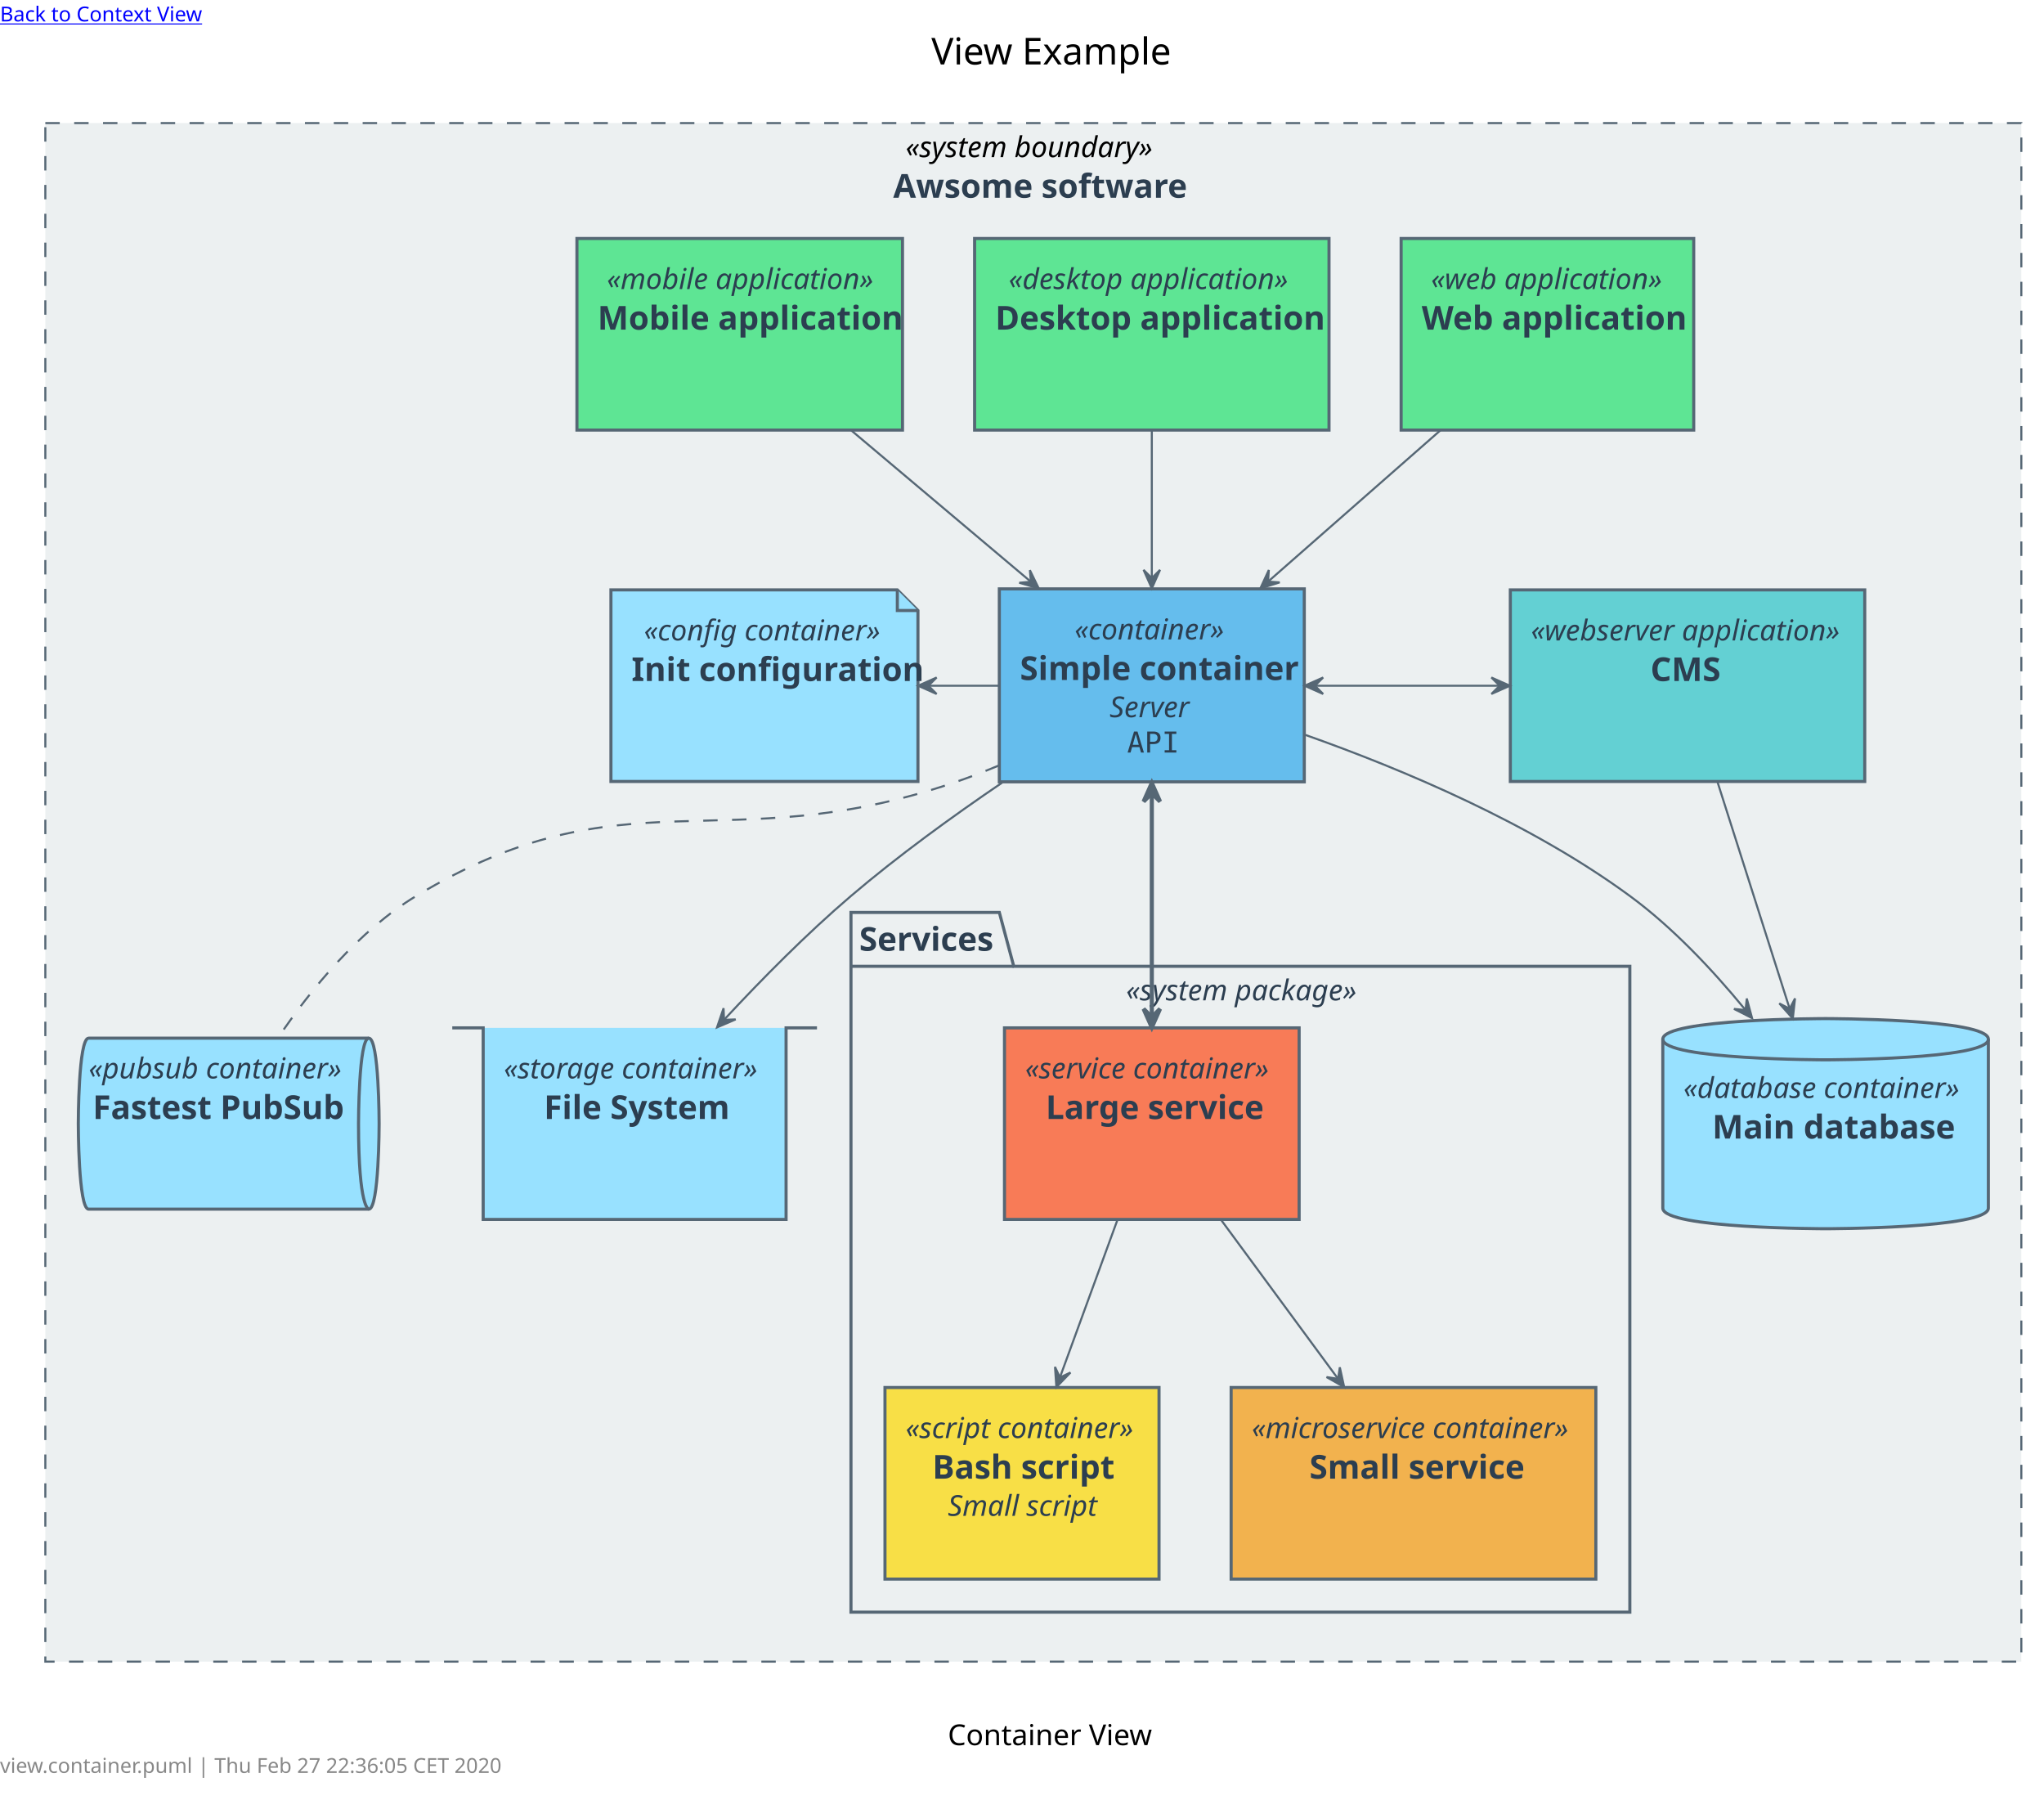
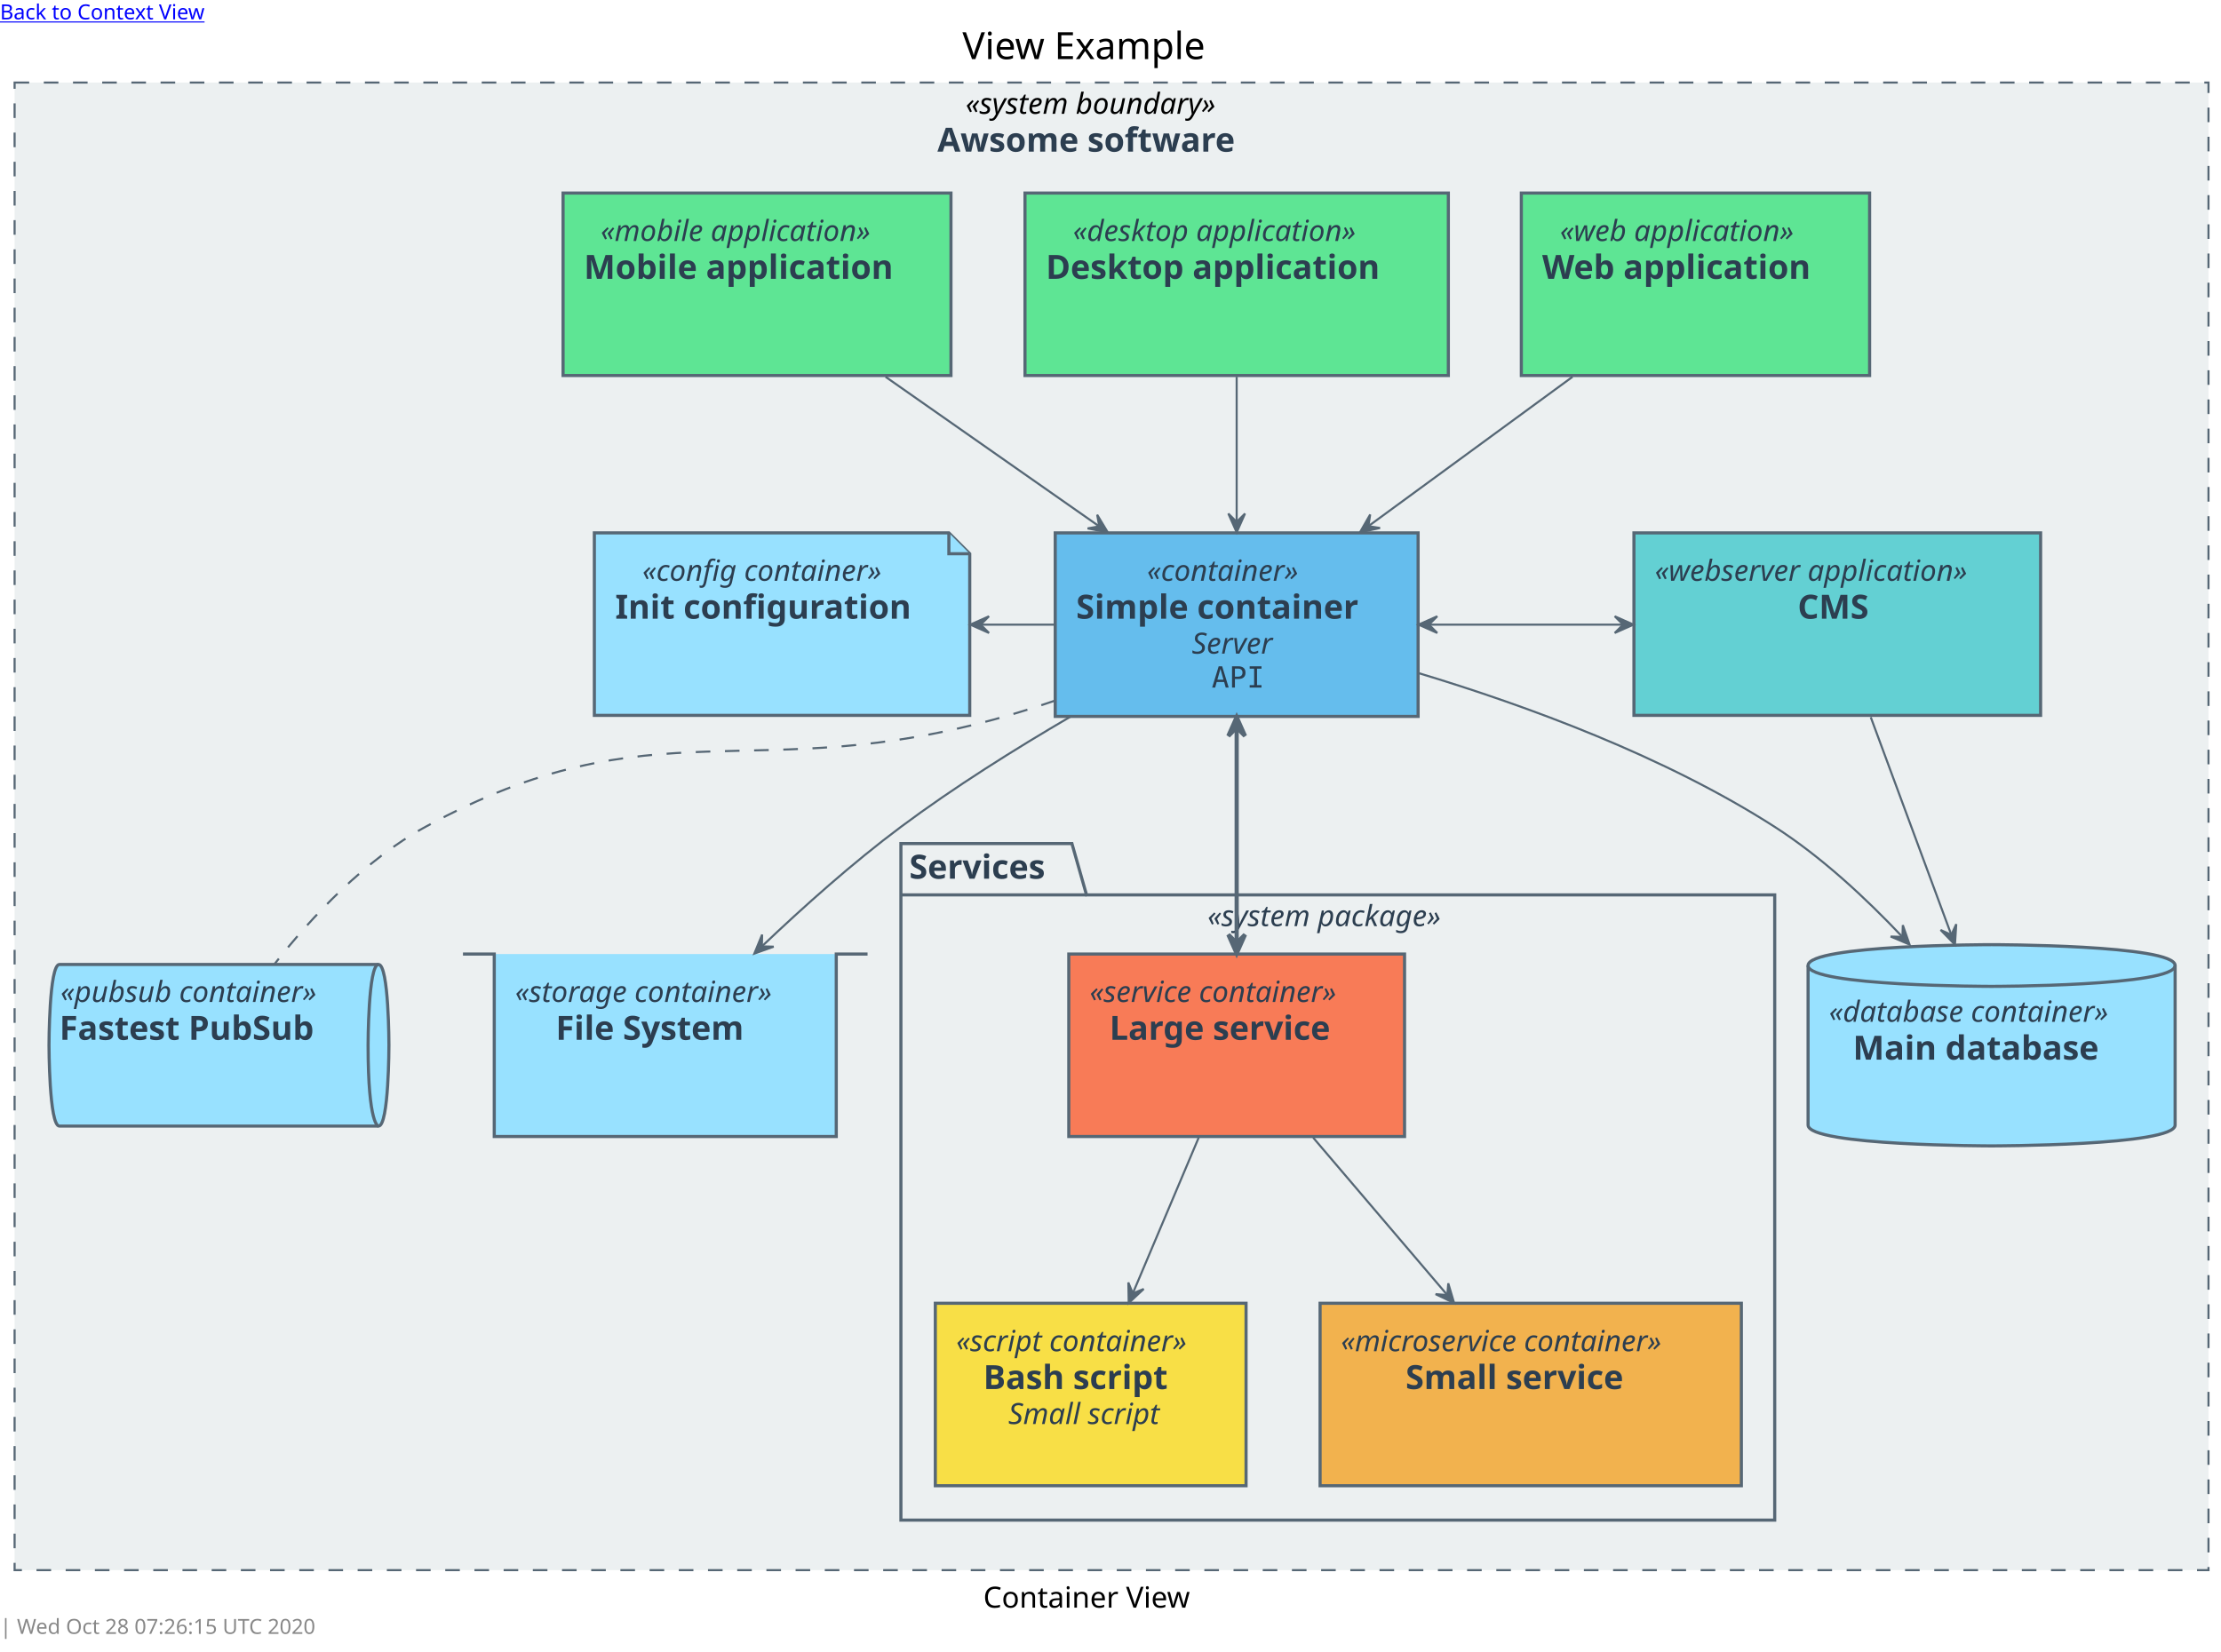
- <svg xmlns="http://www.w3.org/2000/svg" xmlns:xlink="http://www.w3.org/1999/xlink" contentScriptType="application/ecmascript" contentStyleType="text/css" height="873px" preserveAspectRatio="none" style="width:992px;height:873px;" version="1.1" viewBox="0 0 992 873" width="992px" zoomAndPan="magnify">
+ <svg xmlns="http://www.w3.org/2000/svg" xmlns:xlink="http://www.w3.org/1999/xlink" contentScriptType="application/ecmascript" contentStyleType="text/css" height="792px" preserveAspectRatio="none" style="width:1065px;height:792px;" version="1.1" viewBox="0 0 1065 792" width="1065px" zoomAndPan="magnify">
  <defs />
  <g>
-     <a href="example.context.svg" target="_top" xlink:actuate="onRequest" xlink:show="new" xlink:title="example.context.svg" xlink:type="simple">
-       <text fill="#0000FF" font-family="sans-serif" font-size="10" lengthAdjust="spacingAndGlyphs" text-decoration="underline" textLength="100" x="0" y="10.381">Back to Context View</text>
+     <a href="example.context.svg" target="_top" title="example.context.svg" xlink:actuate="onRequest" xlink:href="example.context.svg" xlink:show="new" xlink:title="example.context.svg" xlink:type="simple">
+       <text fill="#0000FF" font-family="sans-serif" font-size="10" lengthAdjust="spacingAndGlyphs" text-decoration="underline" textLength="114" x="0" y="9.282">Back to Context View</text>
    </a>
-     <text fill="#000000" font-family="sans-serif" font-size="18" lengthAdjust="spacingAndGlyphs" textLength="111" x="452" y="31.264">View Example</text>
-     <rect fill="#ECF0F1" height="746.5" style="stroke: #566775; stroke-width: 1.0; stroke-dasharray: 7.0,7.0;" width="959" x="22" y="59.719" />
-     <text fill="#000000" font-family="sans-serif" font-size="14" font-style="italic" lengthAdjust="spacingAndGlyphs" textLength="124" x="439.5" y="76.252">«system boundary»</text>
-     <text fill="#2C3E50" font-family="sans-serif" font-size="16" font-weight="bold" lengthAdjust="spacingAndGlyphs" textLength="136" x="433.5" y="95.938">Awsome software</text>
-     <polygon fill="#ECF0F1" points="413,442.719,485,442.719,492,468.844,791,468.844,791,782.219,413,782.219,413,442.719" style="stroke: #566775; stroke-width: 1.5;" />
-     <line style="stroke: #566775; stroke-width: 1.5;" x1="413" x2="492" y1="468.844" y2="468.844" />
-     <text fill="#2C3E50" font-family="sans-serif" font-size="16" font-weight="bold" lengthAdjust="spacingAndGlyphs" textLength="66" x="417" y="461.328">Services</text>
-     <text fill="#2C3E50" font-family="sans-serif" font-size="14" font-style="italic" lengthAdjust="spacingAndGlyphs" textLength="119" x="546.5" y="485.377">«system package»</text>
-     <a href="view.component.svg" target="_top" xlink:actuate="onRequest" xlink:show="new" xlink:title="view.component.svg" xlink:type="simple">
-       <rect fill="#65BDED" height="93.623" style="stroke: #566775; stroke-width: 1.5;" width="148" x="485" y="285.719" />
-       <text fill="#2C3E50" font-family="sans-serif" font-size="14" font-style="italic" lengthAdjust="spacingAndGlyphs" textLength="75" x="521.5" y="310.252">«container»</text>
-       <text fill="#2C3E50" font-family="sans-serif" font-size="16" font-weight="bold" lengthAdjust="spacingAndGlyphs" textLength="128" x="495" y="329.938">Simple container</text>
-       <text fill="#2C3E50" font-family="sans-serif" font-size="14" font-style="italic" lengthAdjust="spacingAndGlyphs" textLength="41" x="538.5" y="347.986">Server</text>
-       <text fill="#2C3E50" font-family="monospace" font-size="14" lengthAdjust="spacingAndGlyphs" textLength="24" x="547" y="365.138">API</text>
+     <text fill="#000000" font-family="sans-serif" font-size="18" lengthAdjust="spacingAndGlyphs" textLength="129" x="461.5" y="28.349">View Example</text>
+     <rect fill="#ECF0F1" height="713.5" style="stroke: #566775; stroke-width: 1.0; stroke-dasharray: 7.0,7.0;" width="1052" x="7" y="39.594" />
+     <text fill="#000000" font-family="sans-serif" font-size="14" font-style="italic" lengthAdjust="spacingAndGlyphs" textLength="140" x="463" y="54.589">«system boundary»</text>
+     <text fill="#2C3E50" font-family="sans-serif" font-size="16" font-weight="bold" lengthAdjust="spacingAndGlyphs" textLength="167" x="449.5" y="72.742">Awsome software</text>
+     <polygon fill="#ECF0F1" points="432,404.594,514,404.594,521,429.219,851,429.219,851,729.094,432,729.094,432,404.594" style="stroke: #566775; stroke-width: 1.5;" />
+     <line style="stroke: #566775; stroke-width: 1.5;" x1="432" x2="521" y1="429.219" y2="429.219" />
+     <text fill="#2C3E50" font-family="sans-serif" font-size="16" font-weight="bold" lengthAdjust="spacingAndGlyphs" textLength="76" x="436" y="421.445">Services</text>
+     <text fill="#2C3E50" font-family="sans-serif" font-size="14" font-style="italic" lengthAdjust="spacingAndGlyphs" textLength="133" x="579" y="444.214">«system package»</text>
+     <a href="view.component.svg" target="_top" title="view.component.svg" xlink:actuate="onRequest" xlink:href="view.component.svg" xlink:show="new" xlink:title="view.component.svg" xlink:type="simple">
+       <rect fill="#65BDED" height="88.019" style="stroke: #566775; stroke-width: 1.5;" width="174" x="506" y="255.594" />
+       <text fill="#2C3E50" font-family="sans-serif" font-size="14" font-style="italic" lengthAdjust="spacingAndGlyphs" textLength="86" x="550" y="278.589">«container»</text>
+       <text fill="#2C3E50" font-family="sans-serif" font-size="16" font-weight="bold" lengthAdjust="spacingAndGlyphs" textLength="154" x="516" y="296.742">Simple container</text>
+       <text fill="#2C3E50" font-family="sans-serif" font-size="14" lengthAdjust="spacingAndGlyphs" textLength="0" x="571.5" y="313.511" />
+       <text fill="#2C3E50" font-family="sans-serif" font-size="14" font-style="italic" lengthAdjust="spacingAndGlyphs" textLength="47" x="571.5" y="313.511">Server</text>
+       <text fill="#2C3E50" font-family="sans-serif" font-size="14" lengthAdjust="spacingAndGlyphs" textLength="0" x="581" y="330.311" />
+       <text fill="#2C3E50" font-family="monospace" font-size="14" lengthAdjust="spacingAndGlyphs" textLength="24" x="581" y="329.776">API</text>
+       <text fill="#2C3E50" font-family="sans-serif" font-size="14" lengthAdjust="spacingAndGlyphs" textLength="0" x="609" y="330.311" />
    </a>
-     <path d="M807,504.219 C807,494.219 886,494.219 886,494.219 C886,494.219 965,494.219 965,504.219 L965,586.172 C965,596.172 886,596.172 886,596.172 C886,596.172 807,596.172 807,586.172 L807,504.219 " fill="#98E1FF" style="stroke: #566775; stroke-width: 1.5;" />
-     <path d="M807,504.219 C807,514.219 886,514.219 886,514.219 C886,514.219 965,514.219 965,504.219 " fill="none" style="stroke: #566775; stroke-width: 1.5;" />
-     <text fill="#2C3E50" font-family="sans-serif" font-size="14" font-style="italic" lengthAdjust="spacingAndGlyphs" textLength="138" x="817" y="532.752">«database container»</text>
-     <text fill="#2C3E50" font-family="sans-serif" font-size="16" font-weight="bold" lengthAdjust="spacingAndGlyphs" textLength="110" x="831" y="552.438">Main database</text>
-     <text fill="#2C3E50" font-family="sans-serif" font-size="14" font-style="italic" lengthAdjust="spacingAndGlyphs" textLength="0" x="888" y="570.486" />
-     <text fill="#2C3E50" font-family="sans-serif" font-size="14" lengthAdjust="spacingAndGlyphs" textLength="0" x="888" y="588.096" />
-     <path d="M43,503.719 L179,503.719 C184,503.719 184,545.195 184,545.195 C184,545.195 184,586.672 179,586.672 L43,586.672 C38,586.672 38,545.195 38,545.195 C38,545.195 38,503.719 43,503.719 " fill="#98E1FF" style="stroke: #566775; stroke-width: 1.5;" />
-     <path d="M179,503.719 C174,503.719 174,545.195 174,545.195 C174,586.672 179,586.672 179,586.672 " fill="none" style="stroke: #566775; stroke-width: 1.5;" />
-     <text fill="#2C3E50" font-family="sans-serif" font-size="14" font-style="italic" lengthAdjust="spacingAndGlyphs" textLength="126" x="43" y="523.252">«pubsub container»</text>
-     <text fill="#2C3E50" font-family="sans-serif" font-size="16" font-weight="bold" lengthAdjust="spacingAndGlyphs" textLength="122" x="45" y="542.938">Fastest PubSub</text>
-     <text fill="#2C3E50" font-family="sans-serif" font-size="14" font-style="italic" lengthAdjust="spacingAndGlyphs" textLength="0" x="108" y="560.986" />
-     <text fill="#2C3E50" font-family="sans-serif" font-size="14" lengthAdjust="spacingAndGlyphs" textLength="0" x="108" y="578.596" />
-     <rect fill="#98E1FF" height="92.953" style="stroke: none; stroke-width: 1.5;" width="147" x="234.5" y="498.719" />
-     <path d="M219.5,498.719 L234.5,498.719 L234.5,591.672 L381.5,591.672 L381.5,498.719 L396.5,498.719 " fill="none" style="stroke: #566775; stroke-width: 1.5;" />
-     <text fill="#2C3E50" font-family="sans-serif" font-size="14" font-style="italic" lengthAdjust="spacingAndGlyphs" textLength="127" x="244.5" y="523.252">«storage container»</text>
-     <text fill="#2C3E50" font-family="sans-serif" font-size="16" font-weight="bold" lengthAdjust="spacingAndGlyphs" textLength="88" x="264" y="542.938">File System</text>
-     <text fill="#2C3E50" font-family="sans-serif" font-size="14" font-style="italic" lengthAdjust="spacingAndGlyphs" textLength="0" x="310" y="560.986" />
-     <text fill="#2C3E50" font-family="sans-serif" font-size="14" lengthAdjust="spacingAndGlyphs" textLength="0" x="310" y="578.596" />
-     <polygon fill="#98E1FF" points="296.5,286.219,296.5,379.172,445.5,379.172,445.5,296.219,435.5,286.219,296.5,286.219" style="stroke: #566775; stroke-width: 1.5;" />
-     <path d="M435.5,286.219 L435.5,296.219 L445.5,296.219 " fill="#98E1FF" style="stroke: #566775; stroke-width: 1.5;" />
-     <text fill="#2C3E50" font-family="sans-serif" font-size="14" font-style="italic" lengthAdjust="spacingAndGlyphs" textLength="117" x="312.5" y="310.752">«config container»</text>
-     <text fill="#2C3E50" font-family="sans-serif" font-size="16" font-weight="bold" lengthAdjust="spacingAndGlyphs" textLength="129" x="306.5" y="330.438">Init configuration</text>
-     <text fill="#2C3E50" font-family="sans-serif" font-size="14" font-style="italic" lengthAdjust="spacingAndGlyphs" textLength="0" x="373" y="348.486" />
-     <text fill="#2C3E50" font-family="sans-serif" font-size="14" lengthAdjust="spacingAndGlyphs" textLength="0" x="373" y="366.096" />
-     <rect fill="#63D0D3" height="92.953" style="stroke: #566775; stroke-width: 1.5;" width="172" x="733" y="286.219" />
-     <text fill="#2C3E50" font-family="sans-serif" font-size="14" font-style="italic" lengthAdjust="spacingAndGlyphs" textLength="152" x="743" y="310.752">«webserver application»</text>
-     <text fill="#2C3E50" font-family="sans-serif" font-size="16" font-weight="bold" lengthAdjust="spacingAndGlyphs" textLength="36" x="801" y="330.438">CMS</text>
-     <text fill="#2C3E50" font-family="sans-serif" font-size="14" font-style="italic" lengthAdjust="spacingAndGlyphs" textLength="0" x="821" y="348.486" />
-     <text fill="#2C3E50" font-family="sans-serif" font-size="14" lengthAdjust="spacingAndGlyphs" textLength="0" x="821" y="366.096" />
-     <rect fill="#5EE594" height="92.953" style="stroke: #566775; stroke-width: 1.5;" width="142" x="680" y="115.719" />
-     <text fill="#2C3E50" font-family="sans-serif" font-size="14" font-style="italic" lengthAdjust="spacingAndGlyphs" textLength="113" x="694.5" y="140.252">«web application»</text>
-     <text fill="#2C3E50" font-family="sans-serif" font-size="16" font-weight="bold" lengthAdjust="spacingAndGlyphs" textLength="122" x="690" y="159.938">Web application</text>
-     <text fill="#2C3E50" font-family="sans-serif" font-size="14" font-style="italic" lengthAdjust="spacingAndGlyphs" textLength="0" x="753" y="177.986" />
-     <text fill="#2C3E50" font-family="sans-serif" font-size="14" lengthAdjust="spacingAndGlyphs" textLength="0" x="753" y="195.596" />
-     <rect fill="#5EE594" height="92.953" style="stroke: #566775; stroke-width: 1.5;" width="172" x="473" y="115.719" />
-     <text fill="#2C3E50" font-family="sans-serif" font-size="14" font-style="italic" lengthAdjust="spacingAndGlyphs" textLength="139" x="489.5" y="140.252">«desktop application»</text>
-     <text fill="#2C3E50" font-family="sans-serif" font-size="16" font-weight="bold" lengthAdjust="spacingAndGlyphs" textLength="152" x="483" y="159.938">Desktop application</text>
-     <text fill="#2C3E50" font-family="sans-serif" font-size="14" font-style="italic" lengthAdjust="spacingAndGlyphs" textLength="0" x="561" y="177.986" />
-     <text fill="#2C3E50" font-family="sans-serif" font-size="14" lengthAdjust="spacingAndGlyphs" textLength="0" x="561" y="195.596" />
-     <rect fill="#5EE594" height="92.953" style="stroke: #566775; stroke-width: 1.5;" width="158" x="280" y="115.719" />
-     <text fill="#2C3E50" font-family="sans-serif" font-size="14" font-style="italic" lengthAdjust="spacingAndGlyphs" textLength="129" x="294.5" y="140.252">«mobile application»</text>
-     <text fill="#2C3E50" font-family="sans-serif" font-size="16" font-weight="bold" lengthAdjust="spacingAndGlyphs" textLength="138" x="290" y="159.938">Mobile application</text>
-     <text fill="#2C3E50" font-family="sans-serif" font-size="14" font-style="italic" lengthAdjust="spacingAndGlyphs" textLength="0" x="361" y="177.986" />
-     <text fill="#2C3E50" font-family="sans-serif" font-size="14" lengthAdjust="spacingAndGlyphs" textLength="0" x="361" y="195.596" />
-     <rect fill="#F8DF46" height="92.953" style="stroke: #566775; stroke-width: 1.5;" width="133" x="429.5" y="673.219" />
-     <text fill="#2C3E50" font-family="sans-serif" font-size="14" font-style="italic" lengthAdjust="spacingAndGlyphs" textLength="113" x="439.5" y="697.752">«script container»</text>
-     <text fill="#2C3E50" font-family="sans-serif" font-size="16" font-weight="bold" lengthAdjust="spacingAndGlyphs" textLength="87" x="452.5" y="717.438">Bash script</text>
-     <text fill="#2C3E50" font-family="sans-serif" font-size="14" font-style="italic" lengthAdjust="spacingAndGlyphs" textLength="72" x="460" y="735.486">Small script</text>
-     <text fill="#2C3E50" font-family="sans-serif" font-size="14" lengthAdjust="spacingAndGlyphs" textLength="0" x="498" y="753.096" />
-     <rect fill="#F2B24E" height="92.953" style="stroke: #566775; stroke-width: 1.5;" width="177" x="597.5" y="673.219" />
-     <text fill="#2C3E50" font-family="sans-serif" font-size="14" font-style="italic" lengthAdjust="spacingAndGlyphs" textLength="157" x="607.5" y="697.752">«microservice container»</text>
-     <text fill="#2C3E50" font-family="sans-serif" font-size="16" font-weight="bold" lengthAdjust="spacingAndGlyphs" textLength="101" x="635.5" y="717.438">Small service</text>
-     <text fill="#2C3E50" font-family="sans-serif" font-size="14" font-style="italic" lengthAdjust="spacingAndGlyphs" textLength="0" x="688" y="735.486" />
-     <text fill="#2C3E50" font-family="sans-serif" font-size="14" lengthAdjust="spacingAndGlyphs" textLength="0" x="688" y="753.096" />
-     <rect fill="#F87B57" height="92.953" style="stroke: #566775; stroke-width: 1.5;" width="143" x="487.5" y="498.719" />
-     <text fill="#2C3E50" font-family="sans-serif" font-size="14" font-style="italic" lengthAdjust="spacingAndGlyphs" textLength="123" x="497.5" y="523.252">«service container»</text>
-     <text fill="#2C3E50" font-family="sans-serif" font-size="16" font-weight="bold" lengthAdjust="spacingAndGlyphs" textLength="103" x="507.5" y="542.938">Large service</text>
-     <text fill="#2C3E50" font-family="sans-serif" font-size="14" font-style="italic" lengthAdjust="spacingAndGlyphs" textLength="0" x="561" y="560.986" />
-     <text fill="#2C3E50" font-family="sans-serif" font-size="14" lengthAdjust="spacingAndGlyphs" textLength="0" x="561" y="578.596" />
-     <path d="M633.192,356.462 C681.067,373.353 743.111,399.553 791,434.719 C811.745,449.953 831.076,470.49 846.813,489.662 " fill="none" id="container-&gt;database" style="stroke: #566775; stroke-width: 1.0;" />
-     <polygon fill="#566775" points="850.32,493.985,847.756,484.475,847.17,490.102,841.544,489.515,850.32,493.985" style="stroke: #566775; stroke-width: 1.0;" />
-     <text fill="#2C3E50" font-family="sans-serif" font-size="12" lengthAdjust="spacingAndGlyphs" textLength="0" x="783" y="423.176" />
-     <path d="M484.781,371.403 C477.514,374.448 470.175,377.283 463,379.719 C350.744,417.827 303.524,373.511 202,434.719 C174.163,451.502 150.913,479.935 134.883,503.622 " fill="none" id="container-pubSub" style="stroke: #566775; stroke-width: 1.0; stroke-dasharray: 7.0,7.0;" />
-     <text fill="#2C3E50" font-family="sans-serif" font-size="12" lengthAdjust="spacingAndGlyphs" textLength="0" x="257" y="423.176" />
-     <path d="M486.332,379.764 C462.227,396.13 435.754,415.327 413,434.719 C391.576,452.977 369.739,475.075 351.569,494.625 " fill="none" id="container-&gt;storage" style="stroke: #566775; stroke-width: 1.0;" />
-     <polygon fill="#566775" points="347.985,498.499,357.033,494.609,351.381,494.829,351.161,489.176,347.985,498.499" style="stroke: #566775; stroke-width: 1.0;" />
-     <text fill="#2C3E50" font-family="sans-serif" font-size="12" lengthAdjust="spacingAndGlyphs" textLength="0" x="448" y="423.176" />
-     <path d="M450.744,332.719 C462.048,332.719 473.633,332.719 484.825,332.719 " fill="none" id="config&lt;-container" style="stroke: #566775; stroke-width: 1.0;" />
-     <polygon fill="#566775" points="445.573,332.719,454.573,336.719,450.573,332.719,454.573,328.719,445.573,332.719" style="stroke: #566775; stroke-width: 1.0;" />
-     <text fill="#2C3E50" font-family="sans-serif" font-size="12" lengthAdjust="spacingAndGlyphs" textLength="0" x="466.75" y="326.176" />
-     <path d="M638.301,332.719 C666.554,332.719 698.595,332.719 727.769,332.719 " fill="none" id="container-webServer" style="stroke: #566775; stroke-width: 1.0;" />
-     <polygon fill="#566775" points="732.803,332.719,723.803,328.719,727.803,332.719,723.803,336.719,732.803,332.719" style="stroke: #566775; stroke-width: 1.0;" />
-     <polygon fill="#566775" points="633.158,332.719,642.158,336.719,638.158,332.719,642.158,328.719,633.158,332.719" style="stroke: #566775; stroke-width: 1.0;" />
-     <text fill="#2C3E50" font-family="sans-serif" font-size="12" lengthAdjust="spacingAndGlyphs" textLength="0" x="684.5" y="326.176" />
-     <path d="M833.538,379.394 C843.809,411.664 857.626,455.075 868.502,489.245 " fill="none" id="webServer-&gt;database" style="stroke: #566775; stroke-width: 1.0;" />
-     <polygon fill="#566775" points="870.085,494.217,871.166,484.427,868.568,489.452,863.543,486.855,870.085,494.217" style="stroke: #566775; stroke-width: 1.0;" />
-     <text fill="#2C3E50" font-family="sans-serif" font-size="12" lengthAdjust="spacingAndGlyphs" textLength="0" x="852" y="423.176" />
-     <path d="M699.042,208.818 C673.214,231.484 641.956,258.916 615.53,282.108 " fill="none" id="web-&gt;container" style="stroke: #566775; stroke-width: 1.0;" />
-     <polygon fill="#566775" points="611.667,285.498,621.069,282.566,615.424,282.199,615.791,276.554,611.667,285.498" style="stroke: #566775; stroke-width: 1.0;" />
-     <text fill="#2C3E50" font-family="sans-serif" font-size="12" lengthAdjust="spacingAndGlyphs" textLength="0" x="664" y="252.176" />
-     <path d="M559,208.818 C559,230.927 559,257.57 559,280.39 " fill="none" id="desktop-&gt;container" style="stroke: #566775; stroke-width: 1.0;" />
-     <polygon fill="#566775" points="559,285.498,563,276.498,559,280.498,555,276.498,559,285.498" style="stroke: #566775; stroke-width: 1.0;" />
-     <text fill="#2C3E50" font-family="sans-serif" font-size="12" lengthAdjust="spacingAndGlyphs" textLength="0" x="563" y="252.176" />
-     <path d="M413.123,208.818 C440.027,231.484 472.587,258.916 500.115,282.108 " fill="none" id="mobile-&gt;container" style="stroke: #566775; stroke-width: 1.0;" />
-     <polygon fill="#566775" points="504.138,285.498,499.832,276.64,500.314,282.276,494.678,282.759,504.138,285.498" style="stroke: #566775; stroke-width: 1.0;" />
-     <text fill="#2C3E50" font-family="sans-serif" font-size="12" lengthAdjust="spacingAndGlyphs" textLength="0" x="469" y="252.176" />
-     <path d="M592.7,591.993 C610.136,615.676 631.449,644.624 649.301,668.872 " fill="none" id="service-&gt;microService" style="stroke: #566775; stroke-width: 1.0;" />
-     <polygon fill="#566775" points="652.363,673.031,650.249,663.411,649.399,669.004,643.806,668.154,652.363,673.031" style="stroke: #566775; stroke-width: 1.0;" />
-     <text fill="#2C3E50" font-family="sans-serif" font-size="12" lengthAdjust="spacingAndGlyphs" textLength="0" x="634" y="639.676" />
-     <path d="M542.283,591.993 C533.705,615.48 523.235,644.146 514.425,668.269 " fill="none" id="service-&gt;script" style="stroke: #566775; stroke-width: 1.0;" />
-     <polygon fill="#566775" points="512.686,673.031,519.53,665.948,514.401,668.334,512.015,663.205,512.686,673.031" style="stroke: #566775; stroke-width: 1.0;" />
-     <text fill="#2C3E50" font-family="sans-serif" font-size="12" lengthAdjust="spacingAndGlyphs" textLength="0" x="533" y="639.676" />
-     <path d="M559,384.95 C559,417.867 559,460.454 559,493.308 " fill="none" id="container-service" style="stroke: #566775; stroke-width: 2.0;" />
-     <polygon fill="#566775" points="559,498.494,563,489.494,559,493.494,555,489.494,559,498.494" style="stroke: #566775; stroke-width: 2.0;" />
-     <polygon fill="#566775" points="559,379.914,555,388.914,559,384.914,563,388.914,559,379.914" style="stroke: #566775; stroke-width: 2.0;" />
-     <text fill="#2C3E50" font-family="sans-serif" font-size="12" lengthAdjust="spacingAndGlyphs" textLength="0" x="563" y="423.176" />
-     <text fill="#000000" font-family="sans-serif" font-size="14" lengthAdjust="spacingAndGlyphs" textLength="95" x="460" y="846.752">Container View</text>
-     <text fill="#888888" font-family="sans-serif" font-size="10" lengthAdjust="spacingAndGlyphs" textLength="256" x="0" y="860.209">view.container.puml | Thu Feb 27 22:36:05 CET 2020</text>
+     <path d="M867,463.094 C867,453.094 955,453.094 955,453.094 C955,453.094 1043,453.094 1043,463.094 L1043,539.609 C1043,549.609 955,549.609 955,549.609 C955,549.609 867,549.609 867,539.609 L867,463.094 " fill="#98E1FF" style="stroke: #566775; stroke-width: 1.5;" />
+     <path d="M867,463.094 C867,473.094 955,473.094 955,473.094 C955,473.094 1043,473.094 1043,463.094 " fill="none" style="stroke: #566775; stroke-width: 1.5;" />
+     <text fill="#2C3E50" font-family="sans-serif" font-size="14" font-style="italic" lengthAdjust="spacingAndGlyphs" textLength="156" x="877" y="490.089">«database container»</text>
+     <text fill="#2C3E50" font-family="sans-serif" font-size="16" font-weight="bold" lengthAdjust="spacingAndGlyphs" textLength="133" x="888.5" y="508.242">Main database</text>
+     <text fill="#2C3E50" font-family="sans-serif" font-size="14" lengthAdjust="spacingAndGlyphs" textLength="0" x="955" y="525.011" />
+     <text fill="#2C3E50" font-family="sans-serif" font-size="14" font-style="italic" lengthAdjust="spacingAndGlyphs" textLength="0" x="959" y="525.011" />
+     <text fill="#2C3E50" font-family="sans-serif" font-size="14" lengthAdjust="spacingAndGlyphs" textLength="0" x="955" y="541.308" />
+     <text fill="#2C3E50" font-family="sans-serif" font-size="14" lengthAdjust="spacingAndGlyphs" textLength="0" x="959" y="541.308" />
+     <path d="M28.5,462.594 L181.5,462.594 C186.5,462.594 186.5,501.352 186.5,501.352 C186.5,501.352 186.5,540.109 181.5,540.109 L28.5,540.109 C23.5,540.109 23.5,501.352 23.5,501.352 C23.5,501.352 23.5,462.594 28.5,462.594 " fill="#98E1FF" style="stroke: #566775; stroke-width: 1.5;" />
+     <path d="M181.5,462.594 C176.5,462.594 176.5,501.352 176.5,501.352 C176.5,540.109 181.5,540.109 181.5,540.109 " fill="none" style="stroke: #566775; stroke-width: 1.5;" />
+     <text fill="#2C3E50" font-family="sans-serif" font-size="14" font-style="italic" lengthAdjust="spacingAndGlyphs" textLength="142" x="29" y="480.589">«pubsub container»</text>
+     <text fill="#2C3E50" font-family="sans-serif" font-size="16" font-weight="bold" lengthAdjust="spacingAndGlyphs" textLength="143" x="28.5" y="498.742">Fastest PubSub</text>
+     <text fill="#2C3E50" font-family="sans-serif" font-size="14" lengthAdjust="spacingAndGlyphs" textLength="0" x="100" y="515.511" />
+     <text fill="#2C3E50" font-family="sans-serif" font-size="14" font-style="italic" lengthAdjust="spacingAndGlyphs" textLength="0" x="104" y="515.511" />
+     <text fill="#2C3E50" font-family="sans-serif" font-size="14" lengthAdjust="spacingAndGlyphs" textLength="0" x="100" y="531.808" />
+     <text fill="#2C3E50" font-family="sans-serif" font-size="14" lengthAdjust="spacingAndGlyphs" textLength="0" x="104" y="531.808" />
+     <rect fill="#98E1FF" height="87.516" style="stroke: none; stroke-width: 1.5;" width="164" x="237" y="457.594" />
+     <path d="M222,457.594 L237,457.594 L237,545.109 L401,545.109 L401,457.594 L416,457.594 " fill="none" style="stroke: #566775; stroke-width: 1.5;" />
+     <text fill="#2C3E50" font-family="sans-serif" font-size="14" font-style="italic" lengthAdjust="spacingAndGlyphs" textLength="144" x="247" y="480.589">«storage container»</text>
+     <text fill="#2C3E50" font-family="sans-serif" font-size="16" font-weight="bold" lengthAdjust="spacingAndGlyphs" textLength="105" x="266.5" y="498.742">File System</text>
+     <text fill="#2C3E50" font-family="sans-serif" font-size="14" lengthAdjust="spacingAndGlyphs" textLength="0" x="319" y="515.511" />
+     <text fill="#2C3E50" font-family="sans-serif" font-size="14" font-style="italic" lengthAdjust="spacingAndGlyphs" textLength="0" x="323" y="515.511" />
+     <text fill="#2C3E50" font-family="sans-serif" font-size="14" lengthAdjust="spacingAndGlyphs" textLength="0" x="319" y="531.808" />
+     <text fill="#2C3E50" font-family="sans-serif" font-size="14" lengthAdjust="spacingAndGlyphs" textLength="0" x="323" y="531.808" />
+     <polygon fill="#98E1FF" points="285,255.594,285,343.109,465,343.109,465,265.594,455,255.594,285,255.594" style="stroke: #566775; stroke-width: 1.5;" />
+     <path d="M455,255.594 L455,265.594 L465,265.594 " fill="#98E1FF" style="stroke: #566775; stroke-width: 1.5;" />
+     <text fill="#2C3E50" font-family="sans-serif" font-size="14" font-style="italic" lengthAdjust="spacingAndGlyphs" textLength="134" x="308" y="278.589">«config container»</text>
+     <text fill="#2C3E50" font-family="sans-serif" font-size="16" font-weight="bold" lengthAdjust="spacingAndGlyphs" textLength="160" x="295" y="296.742">Init configuration</text>
+     <text fill="#2C3E50" font-family="sans-serif" font-size="14" lengthAdjust="spacingAndGlyphs" textLength="0" x="375" y="313.511" />
+     <text fill="#2C3E50" font-family="sans-serif" font-size="14" font-style="italic" lengthAdjust="spacingAndGlyphs" textLength="0" x="379" y="313.511" />
+     <text fill="#2C3E50" font-family="sans-serif" font-size="14" lengthAdjust="spacingAndGlyphs" textLength="0" x="375" y="329.808" />
+     <text fill="#2C3E50" font-family="sans-serif" font-size="14" lengthAdjust="spacingAndGlyphs" textLength="0" x="379" y="329.808" />
+     <rect fill="#63D0D3" height="87.516" style="stroke: #566775; stroke-width: 1.5;" width="195" x="783.5" y="255.594" />
+     <text fill="#2C3E50" font-family="sans-serif" font-size="14" font-style="italic" lengthAdjust="spacingAndGlyphs" textLength="175" x="793.5" y="278.589">«webserver application»</text>
+     <text fill="#2C3E50" font-family="sans-serif" font-size="16" font-weight="bold" lengthAdjust="spacingAndGlyphs" textLength="38" x="862" y="296.742">CMS</text>
+     <text fill="#2C3E50" font-family="sans-serif" font-size="14" lengthAdjust="spacingAndGlyphs" textLength="0" x="881" y="313.511" />
+     <text fill="#2C3E50" font-family="sans-serif" font-size="14" font-style="italic" lengthAdjust="spacingAndGlyphs" textLength="0" x="885" y="313.511" />
+     <text fill="#2C3E50" font-family="sans-serif" font-size="14" lengthAdjust="spacingAndGlyphs" textLength="0" x="881" y="329.808" />
+     <text fill="#2C3E50" font-family="sans-serif" font-size="14" lengthAdjust="spacingAndGlyphs" textLength="0" x="885" y="329.808" />
+     <rect fill="#5EE594" height="87.516" style="stroke: #566775; stroke-width: 1.5;" width="167" x="729.5" y="92.594" />
+     <text fill="#2C3E50" font-family="sans-serif" font-size="14" font-style="italic" lengthAdjust="spacingAndGlyphs" textLength="130" x="748" y="115.589">«web application»</text>
+     <text fill="#2C3E50" font-family="sans-serif" font-size="16" font-weight="bold" lengthAdjust="spacingAndGlyphs" textLength="147" x="739.5" y="133.742">Web application</text>
+     <text fill="#2C3E50" font-family="sans-serif" font-size="14" lengthAdjust="spacingAndGlyphs" textLength="0" x="813" y="150.511" />
+     <text fill="#2C3E50" font-family="sans-serif" font-size="14" font-style="italic" lengthAdjust="spacingAndGlyphs" textLength="0" x="817" y="150.511" />
+     <text fill="#2C3E50" font-family="sans-serif" font-size="14" lengthAdjust="spacingAndGlyphs" textLength="0" x="813" y="166.808" />
+     <text fill="#2C3E50" font-family="sans-serif" font-size="14" lengthAdjust="spacingAndGlyphs" textLength="0" x="817" y="166.808" />
+     <rect fill="#5EE594" height="87.516" style="stroke: #566775; stroke-width: 1.5;" width="203" x="491.5" y="92.594" />
+     <text fill="#2C3E50" font-family="sans-serif" font-size="14" font-style="italic" lengthAdjust="spacingAndGlyphs" textLength="157" x="514.5" y="115.589">«desktop application»</text>
+     <text fill="#2C3E50" font-family="sans-serif" font-size="16" font-weight="bold" lengthAdjust="spacingAndGlyphs" textLength="183" x="501.5" y="133.742">Desktop application</text>
+     <text fill="#2C3E50" font-family="sans-serif" font-size="14" lengthAdjust="spacingAndGlyphs" textLength="0" x="593" y="150.511" />
+     <text fill="#2C3E50" font-family="sans-serif" font-size="14" font-style="italic" lengthAdjust="spacingAndGlyphs" textLength="0" x="597" y="150.511" />
+     <text fill="#2C3E50" font-family="sans-serif" font-size="14" lengthAdjust="spacingAndGlyphs" textLength="0" x="593" y="166.808" />
+     <text fill="#2C3E50" font-family="sans-serif" font-size="14" lengthAdjust="spacingAndGlyphs" textLength="0" x="597" y="166.808" />
+     <rect fill="#5EE594" height="87.516" style="stroke: #566775; stroke-width: 1.5;" width="186" x="270" y="92.594" />
+     <text fill="#2C3E50" font-family="sans-serif" font-size="14" font-style="italic" lengthAdjust="spacingAndGlyphs" textLength="150" x="288" y="115.589">«mobile application»</text>
+     <text fill="#2C3E50" font-family="sans-serif" font-size="16" font-weight="bold" lengthAdjust="spacingAndGlyphs" textLength="166" x="280" y="133.742">Mobile application</text>
+     <text fill="#2C3E50" font-family="sans-serif" font-size="14" lengthAdjust="spacingAndGlyphs" textLength="0" x="363" y="150.511" />
+     <text fill="#2C3E50" font-family="sans-serif" font-size="14" font-style="italic" lengthAdjust="spacingAndGlyphs" textLength="0" x="367" y="150.511" />
+     <text fill="#2C3E50" font-family="sans-serif" font-size="14" lengthAdjust="spacingAndGlyphs" textLength="0" x="363" y="166.808" />
+     <text fill="#2C3E50" font-family="sans-serif" font-size="14" lengthAdjust="spacingAndGlyphs" textLength="0" x="367" y="166.808" />
+     <rect fill="#F8DF46" height="87.516" style="stroke: #566775; stroke-width: 1.5;" width="149" x="448.5" y="625.094" />
+     <text fill="#2C3E50" font-family="sans-serif" font-size="14" font-style="italic" lengthAdjust="spacingAndGlyphs" textLength="129" x="458.5" y="648.089">«script container»</text>
+     <text fill="#2C3E50" font-family="sans-serif" font-size="16" font-weight="bold" lengthAdjust="spacingAndGlyphs" textLength="103" x="471.5" y="666.242">Bash script</text>
+     <text fill="#2C3E50" font-family="sans-serif" font-size="14" lengthAdjust="spacingAndGlyphs" textLength="0" x="483.5" y="683.011" />
+     <text fill="#2C3E50" font-family="sans-serif" font-size="14" font-style="italic" lengthAdjust="spacingAndGlyphs" textLength="83" x="483.5" y="683.011">Small script</text>
+     <text fill="#2C3E50" font-family="sans-serif" font-size="14" lengthAdjust="spacingAndGlyphs" textLength="0" x="523" y="699.308" />
+     <text fill="#2C3E50" font-family="sans-serif" font-size="14" lengthAdjust="spacingAndGlyphs" textLength="0" x="527" y="699.308" />
+     <rect fill="#F2B24E" height="87.516" style="stroke: #566775; stroke-width: 1.5;" width="202" x="633" y="625.094" />
+     <text fill="#2C3E50" font-family="sans-serif" font-size="14" font-style="italic" lengthAdjust="spacingAndGlyphs" textLength="182" x="643" y="648.089">«microservice container»</text>
+     <text fill="#2C3E50" font-family="sans-serif" font-size="16" font-weight="bold" lengthAdjust="spacingAndGlyphs" textLength="120" x="674" y="666.242">Small service</text>
+     <text fill="#2C3E50" font-family="sans-serif" font-size="14" lengthAdjust="spacingAndGlyphs" textLength="0" x="734" y="683.011" />
+     <text fill="#2C3E50" font-family="sans-serif" font-size="14" font-style="italic" lengthAdjust="spacingAndGlyphs" textLength="0" x="738" y="683.011" />
+     <text fill="#2C3E50" font-family="sans-serif" font-size="14" lengthAdjust="spacingAndGlyphs" textLength="0" x="734" y="699.308" />
+     <text fill="#2C3E50" font-family="sans-serif" font-size="14" lengthAdjust="spacingAndGlyphs" textLength="0" x="738" y="699.308" />
+     <rect fill="#F87B57" height="87.516" style="stroke: #566775; stroke-width: 1.5;" width="161" x="512.5" y="457.594" />
+     <text fill="#2C3E50" font-family="sans-serif" font-size="14" font-style="italic" lengthAdjust="spacingAndGlyphs" textLength="141" x="522.5" y="480.589">«service container»</text>
+     <text fill="#2C3E50" font-family="sans-serif" font-size="16" font-weight="bold" lengthAdjust="spacingAndGlyphs" textLength="122" x="532" y="498.742">Large service</text>
+     <text fill="#2C3E50" font-family="sans-serif" font-size="14" lengthAdjust="spacingAndGlyphs" textLength="0" x="593" y="515.511" />
+     <text fill="#2C3E50" font-family="sans-serif" font-size="14" font-style="italic" lengthAdjust="spacingAndGlyphs" textLength="0" x="597" y="515.511" />
+     <text fill="#2C3E50" font-family="sans-serif" font-size="14" lengthAdjust="spacingAndGlyphs" textLength="0" x="593" y="531.808" />
+     <text fill="#2C3E50" font-family="sans-serif" font-size="14" lengthAdjust="spacingAndGlyphs" textLength="0" x="597" y="531.808" />
+     <path d="M680.084,322.801 C732.247,338.514 798.419,362.831 851,396.594 C873.359,410.951 894.725,430.821 912.211,449.349 " fill="none" id="container-to-database" style="stroke: #566775; stroke-width: 1.0;" />
+     <polygon fill="#566775" points="915.656,453.035,912.433,443.728,912.242,449.382,906.588,449.191,915.656,453.035" style="stroke: #566775; stroke-width: 1.0;" />
+     <text fill="#2C3E50" font-family="sans-serif" font-size="12" lengthAdjust="spacingAndGlyphs" textLength="0" x="843" y="385.732" />
+     <path d="M505.95,336.015 C497.916,338.768 489.848,341.346 482,343.594 C361.082,378.232 314.431,336.379 204,396.594 C175.001,412.406 149.5,439.711 131.644,462.375 " fill="none" id="container-pubSub" style="stroke: #566775; stroke-width: 1.0; stroke-dasharray: 7.0,7.0;" />
+     <text fill="#2C3E50" font-family="sans-serif" font-size="12" lengthAdjust="spacingAndGlyphs" textLength="0" x="258" y="385.732" />
+     <path d="M513.522,343.611 C486.849,359.179 457.435,377.625 432,396.594 C408.958,413.779 385.282,434.935 365.593,453.669 " fill="none" id="container-to-storage" style="stroke: #566775; stroke-width: 1.0;" />
+     <polygon fill="#566775" points="361.709,457.382,370.978,454.053,365.323,453.926,365.45,448.271,361.709,457.382" style="stroke: #566775; stroke-width: 1.0;" />
+     <text fill="#2C3E50" font-family="sans-serif" font-size="12" lengthAdjust="spacingAndGlyphs" textLength="0" x="467" y="385.732" />
+     <path d="M470.311,299.594 C482.172,299.594 494.253,299.594 505.98,299.594 " fill="none" id="config-backto-container" style="stroke: #566775; stroke-width: 1.0;" />
+     <polygon fill="#566775" points="465.243,299.594,474.243,303.594,470.243,299.594,474.243,295.594,465.243,299.594" style="stroke: #566775; stroke-width: 1.0;" />
+     <text fill="#2C3E50" font-family="sans-serif" font-size="12" lengthAdjust="spacingAndGlyphs" textLength="0" x="487.5" y="293.732" />
+     <path d="M685.568,299.594 C715.068,299.594 747.882,299.594 778.069,299.594 " fill="none" id="container-webServer" style="stroke: #566775; stroke-width: 1.0;" />
+     <polygon fill="#566775" points="783.281,299.594,774.281,295.594,778.281,299.594,774.281,303.594,783.281,299.594" style="stroke: #566775; stroke-width: 1.0;" />
+     <polygon fill="#566775" points="680.191,299.594,689.191,303.594,685.191,299.594,689.191,295.594,680.191,299.594" style="stroke: #566775; stroke-width: 1.0;" />
+     <text fill="#2C3E50" font-family="sans-serif" font-size="12" lengthAdjust="spacingAndGlyphs" textLength="0" x="733.75" y="293.732" />
+     <path d="M897.057,343.991 C908.401,374.651 923.662,415.896 935.674,448.362 " fill="none" id="webServer-to-database" style="stroke: #566775; stroke-width: 1.0;" />
+     <polygon fill="#566775" points="937.422,453.086,938.049,443.257,935.686,448.397,930.546,446.034,937.422,453.086" style="stroke: #566775; stroke-width: 1.0;" />
+     <text fill="#2C3E50" font-family="sans-serif" font-size="12" lengthAdjust="spacingAndGlyphs" textLength="0" x="918" y="385.732" />
+     <path d="M754.044,180.739 C723.835,202.846 687.027,229.783 656.229,252.322 " fill="none" id="web-to-container" style="stroke: #566775; stroke-width: 1.0;" />
+     <polygon fill="#566775" points="652.119,255.33,661.744,253.242,656.154,252.377,657.019,246.786,652.119,255.33" style="stroke: #566775; stroke-width: 1.0;" />
+     <text fill="#2C3E50" font-family="sans-serif" font-size="12" lengthAdjust="spacingAndGlyphs" textLength="0" x="714" y="222.732" />
+     <path d="M593,180.739 C593,202.125 593,228.029 593,250.1 " fill="none" id="desktop-to-container" style="stroke: #566775; stroke-width: 1.0;" />
+     <polygon fill="#566775" points="593,255.33,597,246.33,593,250.33,589,246.33,593,255.33" style="stroke: #566775; stroke-width: 1.0;" />
+     <text fill="#2C3E50" font-family="sans-serif" font-size="12" lengthAdjust="spacingAndGlyphs" textLength="0" x="598" y="222.732" />
+     <path d="M424.636,180.739 C456.218,202.846 494.699,229.783 526.896,252.322 " fill="none" id="mobile-to-container" style="stroke: #566775; stroke-width: 1.0;" />
+     <polygon fill="#566775" points="531.194,255.33,526.115,246.892,527.098,252.462,521.527,253.445,531.194,255.33" style="stroke: #566775; stroke-width: 1.0;" />
+     <text fill="#2C3E50" font-family="sans-serif" font-size="12" lengthAdjust="spacingAndGlyphs" textLength="0" x="490" y="222.732" />
+     <path d="M629.678,545.645 C649.347,568.732 673.62,597.222 693.801,620.91 " fill="none" id="service-to-microService" style="stroke: #566775; stroke-width: 1.0;" />
+     <polygon fill="#566775" points="697.261,624.971,694.468,615.526,694.018,621.165,688.379,620.715,697.261,624.971" style="stroke: #566775; stroke-width: 1.0;" />
+     <text fill="#2C3E50" font-family="sans-serif" font-size="12" lengthAdjust="spacingAndGlyphs" textLength="0" x="672" y="592.232" />
+     <path d="M574.791,545.645 C565.107,568.541 553.175,596.752 543.206,620.322 " fill="none" id="service-to-script" style="stroke: #566775; stroke-width: 1.0;" />
+     <polygon fill="#566775" points="541.239,624.971,548.43,618.241,543.187,620.366,541.062,615.124,541.239,624.971" style="stroke: #566775; stroke-width: 1.0;" />
+     <text fill="#2C3E50" font-family="sans-serif" font-size="12" lengthAdjust="spacingAndGlyphs" textLength="0" x="565" y="592.232" />
+     <path d="M593,349.196 C593,380.394 593,420.758 593,451.962 " fill="none" id="container-service" style="stroke: #566775; stroke-width: 2.0;" />
+     <polygon fill="#566775" points="593,457.282,597,448.282,593,452.282,589,448.282,593,457.282" style="stroke: #566775; stroke-width: 2.0;" />
+     <polygon fill="#566775" points="593,343.991,589,352.991,593,348.991,597,352.991,593,343.991" style="stroke: #566775; stroke-width: 2.0;" />
+     <text fill="#2C3E50" font-family="sans-serif" font-size="12" lengthAdjust="spacingAndGlyphs" textLength="0" x="598" y="385.732" />
+     <text fill="#000000" font-family="sans-serif" font-size="14" lengthAdjust="spacingAndGlyphs" textLength="109" x="471.5" y="771.089">Container View</text>
+     <text fill="#888888" font-family="sans-serif" font-size="10" lengthAdjust="spacingAndGlyphs" textLength="171" x="0" y="783.673">| Wed Oct 28 07:26:15 UTC 2020</text>
  </g>
</svg>
